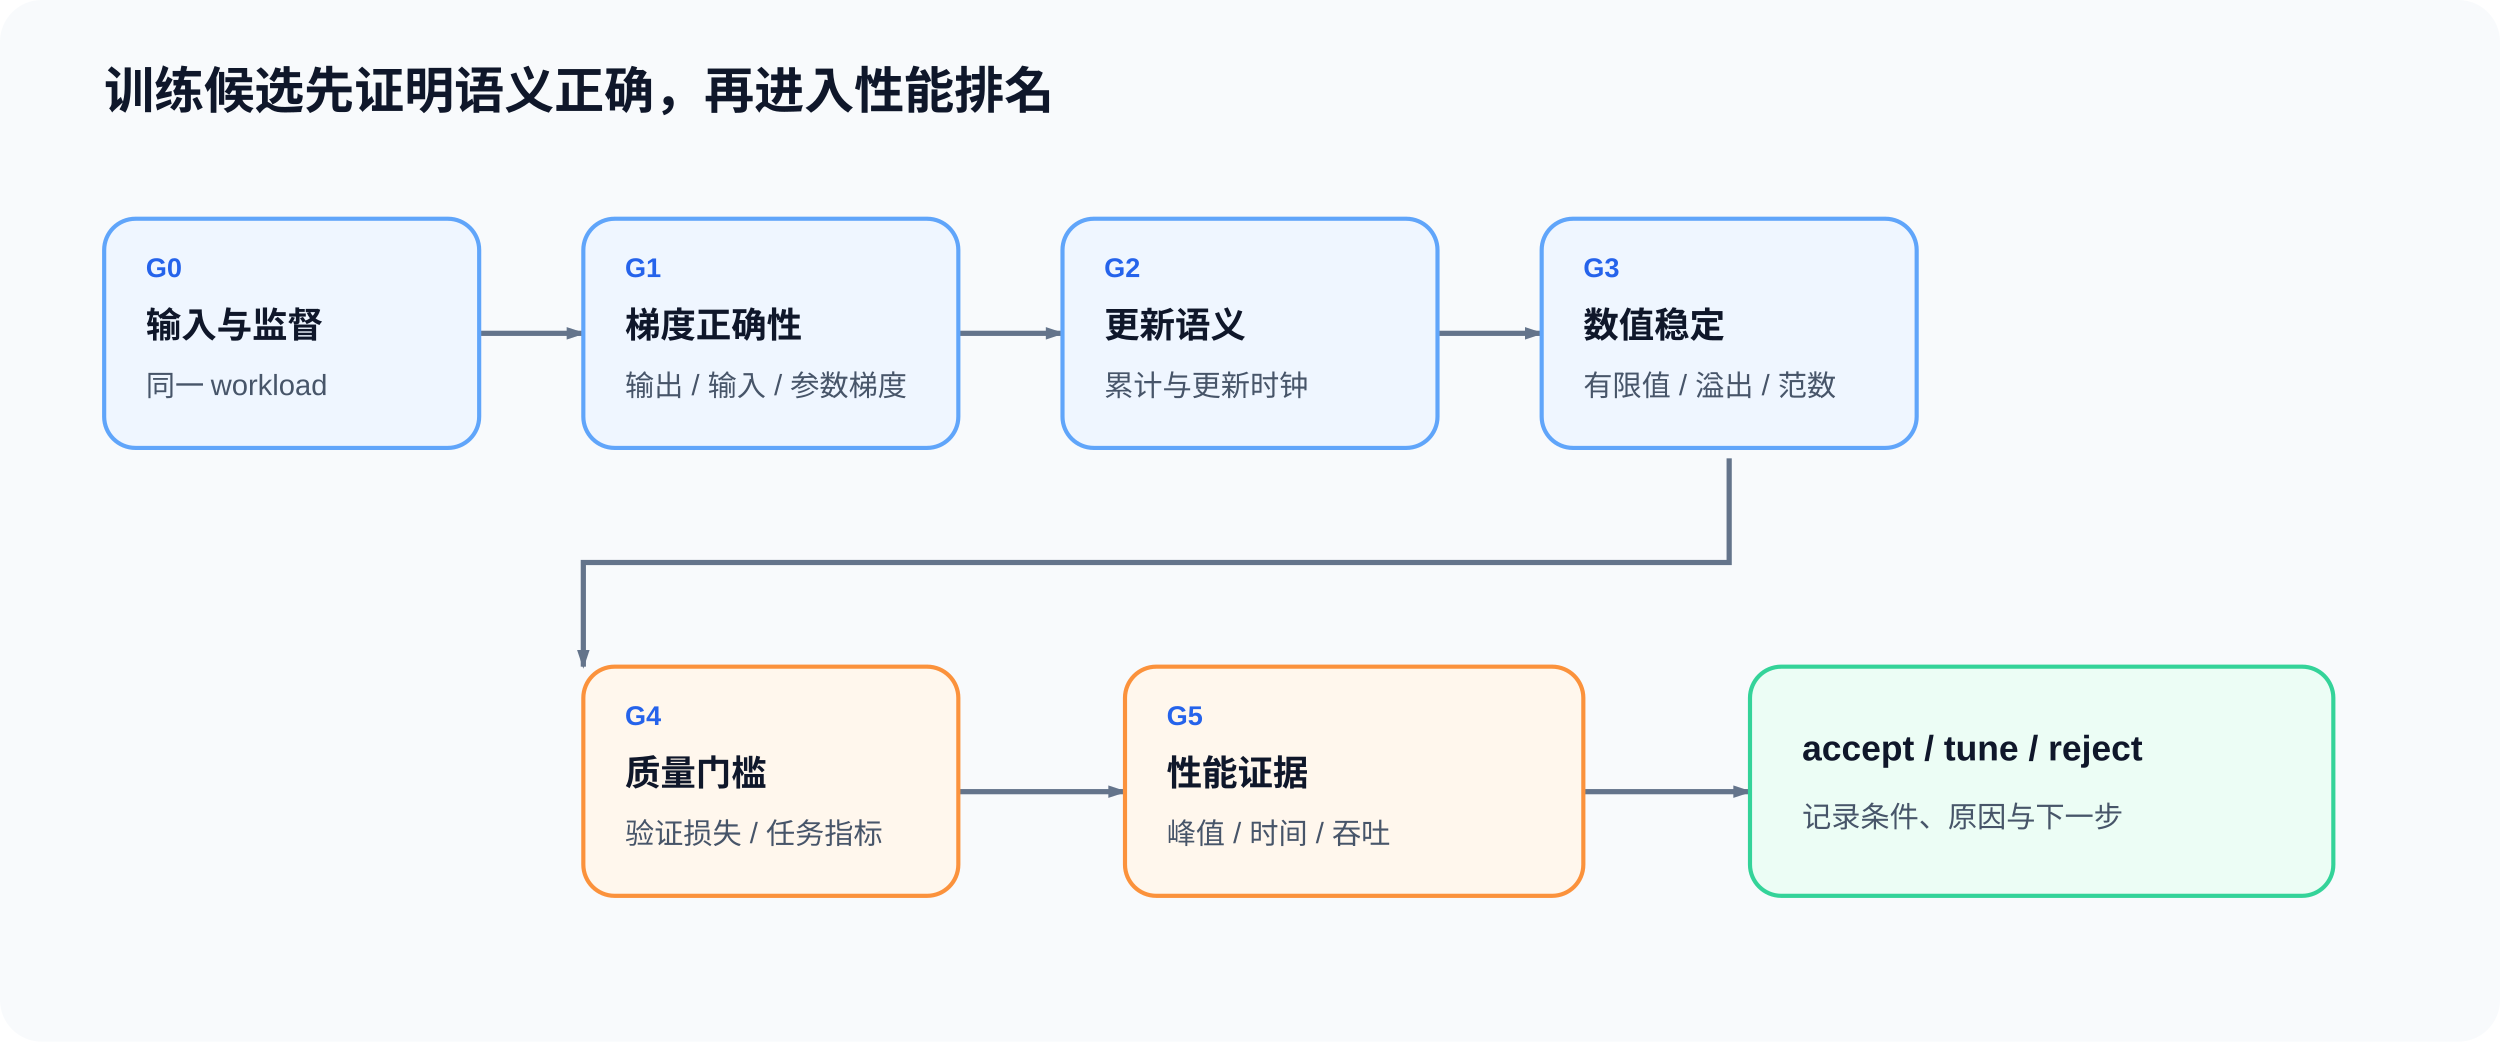
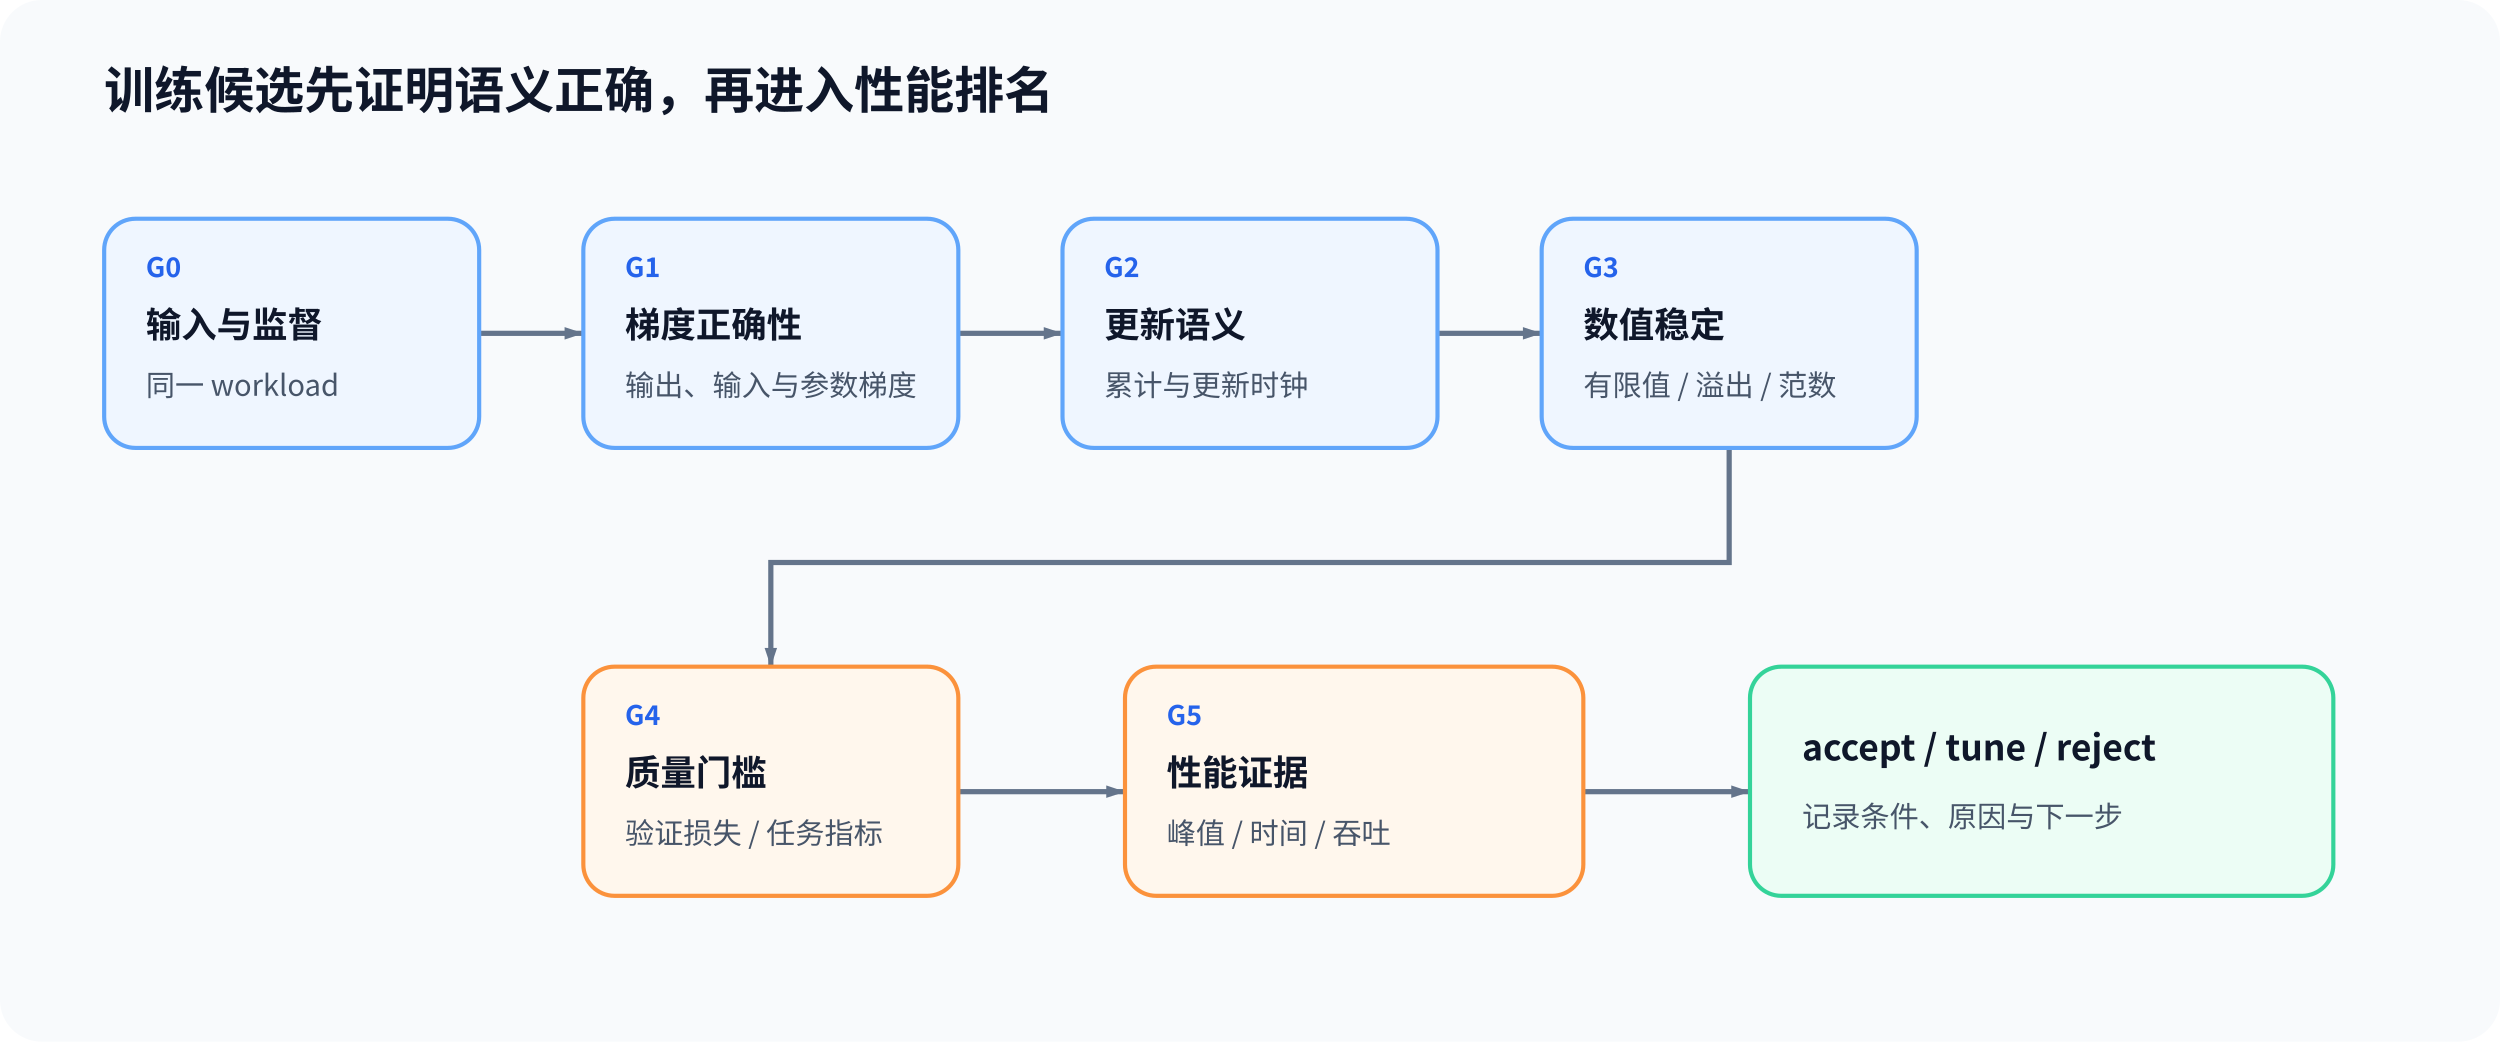
<svg xmlns="http://www.w3.org/2000/svg" width="1200" height="500" viewBox="0 0 1200 500" role="img" aria-labelledby="title desc">
-   <style>.bg{fill:#f8fafc}.line{stroke:#64748b;stroke-width:2.5;fill:none;marker-end:url(#a)}.gate{fill:#eff6ff;stroke:#60a5fa;stroke-width:2}.quality{fill:#fff7ed;stroke:#fb923c;stroke-width:2}.decision{fill:#ecfdf5;stroke:#34d399;stroke-width:2}.n{font-family:Arial,'Microsoft YaHei',sans-serif;font-size:17px;font-weight:700;fill:#0f172a}.s{font-family:Arial,'Microsoft YaHei',sans-serif;font-size:14px;fill:#475569}.tag{font-family:Arial,'Microsoft YaHei',sans-serif;font-size:13px;font-weight:700;fill:#2563eb}.t{font-family:Arial,'Microsoft YaHei',sans-serif;font-size:24px;font-weight:700;fill:#0f172a}</style>
+   <style>.bg{fill:#f8fafc}.line{stroke:#64748b;stroke-width:2.5;fill:none;marker-end:url(#a)}.gate{fill:#eff6ff;stroke:#60a5fa;stroke-width:2}.quality{fill:#fff7ed;stroke:#fb923c;stroke-width:2}.decision{fill:#ecfdf5;stroke:#34d399;stroke-width:2}.n{font-family:'Noto Sans CJK SC','Microsoft YaHei',sans-serif;font-size:17px;font-weight:700;fill:#0f172a}.s{font-family:'Noto Sans CJK SC','Microsoft YaHei',sans-serif;font-size:14px;fill:#475569}.tag{font-family:'Noto Sans CJK SC','Microsoft YaHei',sans-serif;font-size:13px;font-weight:700;fill:#2563eb}.t{font-family:'Noto Sans CJK SC','Microsoft YaHei',sans-serif;font-size:24px;font-weight:700;fill:#0f172a}</style>
  <defs>
-     <marker id="a" markerWidth="9" markerHeight="9" refX="8" refY="3" orient="auto" markerUnits="userSpaceOnUse">
+     <marker id="a" markerWidth="9" markerHeight="9" refX="9" refY="3" orient="auto" markerUnits="userSpaceOnUse">
      <path d="M0 0L9 3L0 6z" fill="#64748b" />
    </marker>
  </defs>
  <rect class="bg" width="1200" height="500" rx="20" />
  <text x="50" y="52" class="t">训练候选先证明语义正确，再进入性能排名</text>
  <path class="line" d="M230 160H280" />
  <path class="line" d="M460 160H510" />
  <path class="line" d="M690 160H740" />
-   <path class="line" d="M830 220V270H280V320" />
+   <path class="line" d="M830 215V270H370V320" />
  <path class="line" d="M460 380H540" />
  <path class="line" d="M760 380H840" />
  <g>
    <rect class="gate" x="50" y="105" width="180" height="110" rx="15" />
    <text x="70" y="133" class="tag">G0</text>
    <text x="70" y="162" class="n">输入与监督</text>
    <text x="70" y="190" class="s">同一 workload</text>
  </g>
  <g>
    <rect class="gate" x="280" y="105" width="180" height="110" rx="15" />
    <text x="300" y="133" class="tag">G1</text>
    <text x="300" y="162" class="n">梯度正确性</text>
-     <text x="300" y="190" class="s">输出 / 输入 / 参数梯度</text>
+     <text x="300" y="190" class="s">输出、输入与参数梯度</text>
  </g>
  <g>
    <rect class="gate" x="510" y="105" width="180" height="110" rx="15" />
    <text x="530" y="133" class="tag">G2</text>
    <text x="530" y="162" class="n">更新语义</text>
    <text x="530" y="190" class="s">累计与更新时钟</text>
  </g>
  <g>
    <rect class="gate" x="740" y="105" width="180" height="110" rx="15" />
    <text x="760" y="133" class="tag">G3</text>
    <text x="760" y="162" class="n">数值稳定</text>
    <text x="760" y="190" class="s">有限值 / 溢出 / 范数</text>
  </g>
  <g>
    <rect class="quality" x="280" y="320" width="180" height="110" rx="15" />
    <text x="300" y="348" class="tag">G4</text>
    <text x="300" y="377" class="n">质量门槛</text>
    <text x="300" y="405" class="s">验证损失 / 任务指标</text>
  </g>
  <g>
    <rect class="quality" x="540" y="320" width="220" height="110" rx="15" />
    <text x="560" y="348" class="tag">G5</text>
    <text x="560" y="377" class="n">性能证据</text>
    <text x="560" y="405" class="s">峰值 / 时间 / 吞吐</text>
  </g>
  <g>
    <rect class="decision" x="840" y="320" width="280" height="110" rx="15" />
    <text x="865" y="365" class="n">accept / tune / reject</text>
    <text x="865" y="397" class="s">记录条件、原因与下一步</text>
  </g>
</svg>
